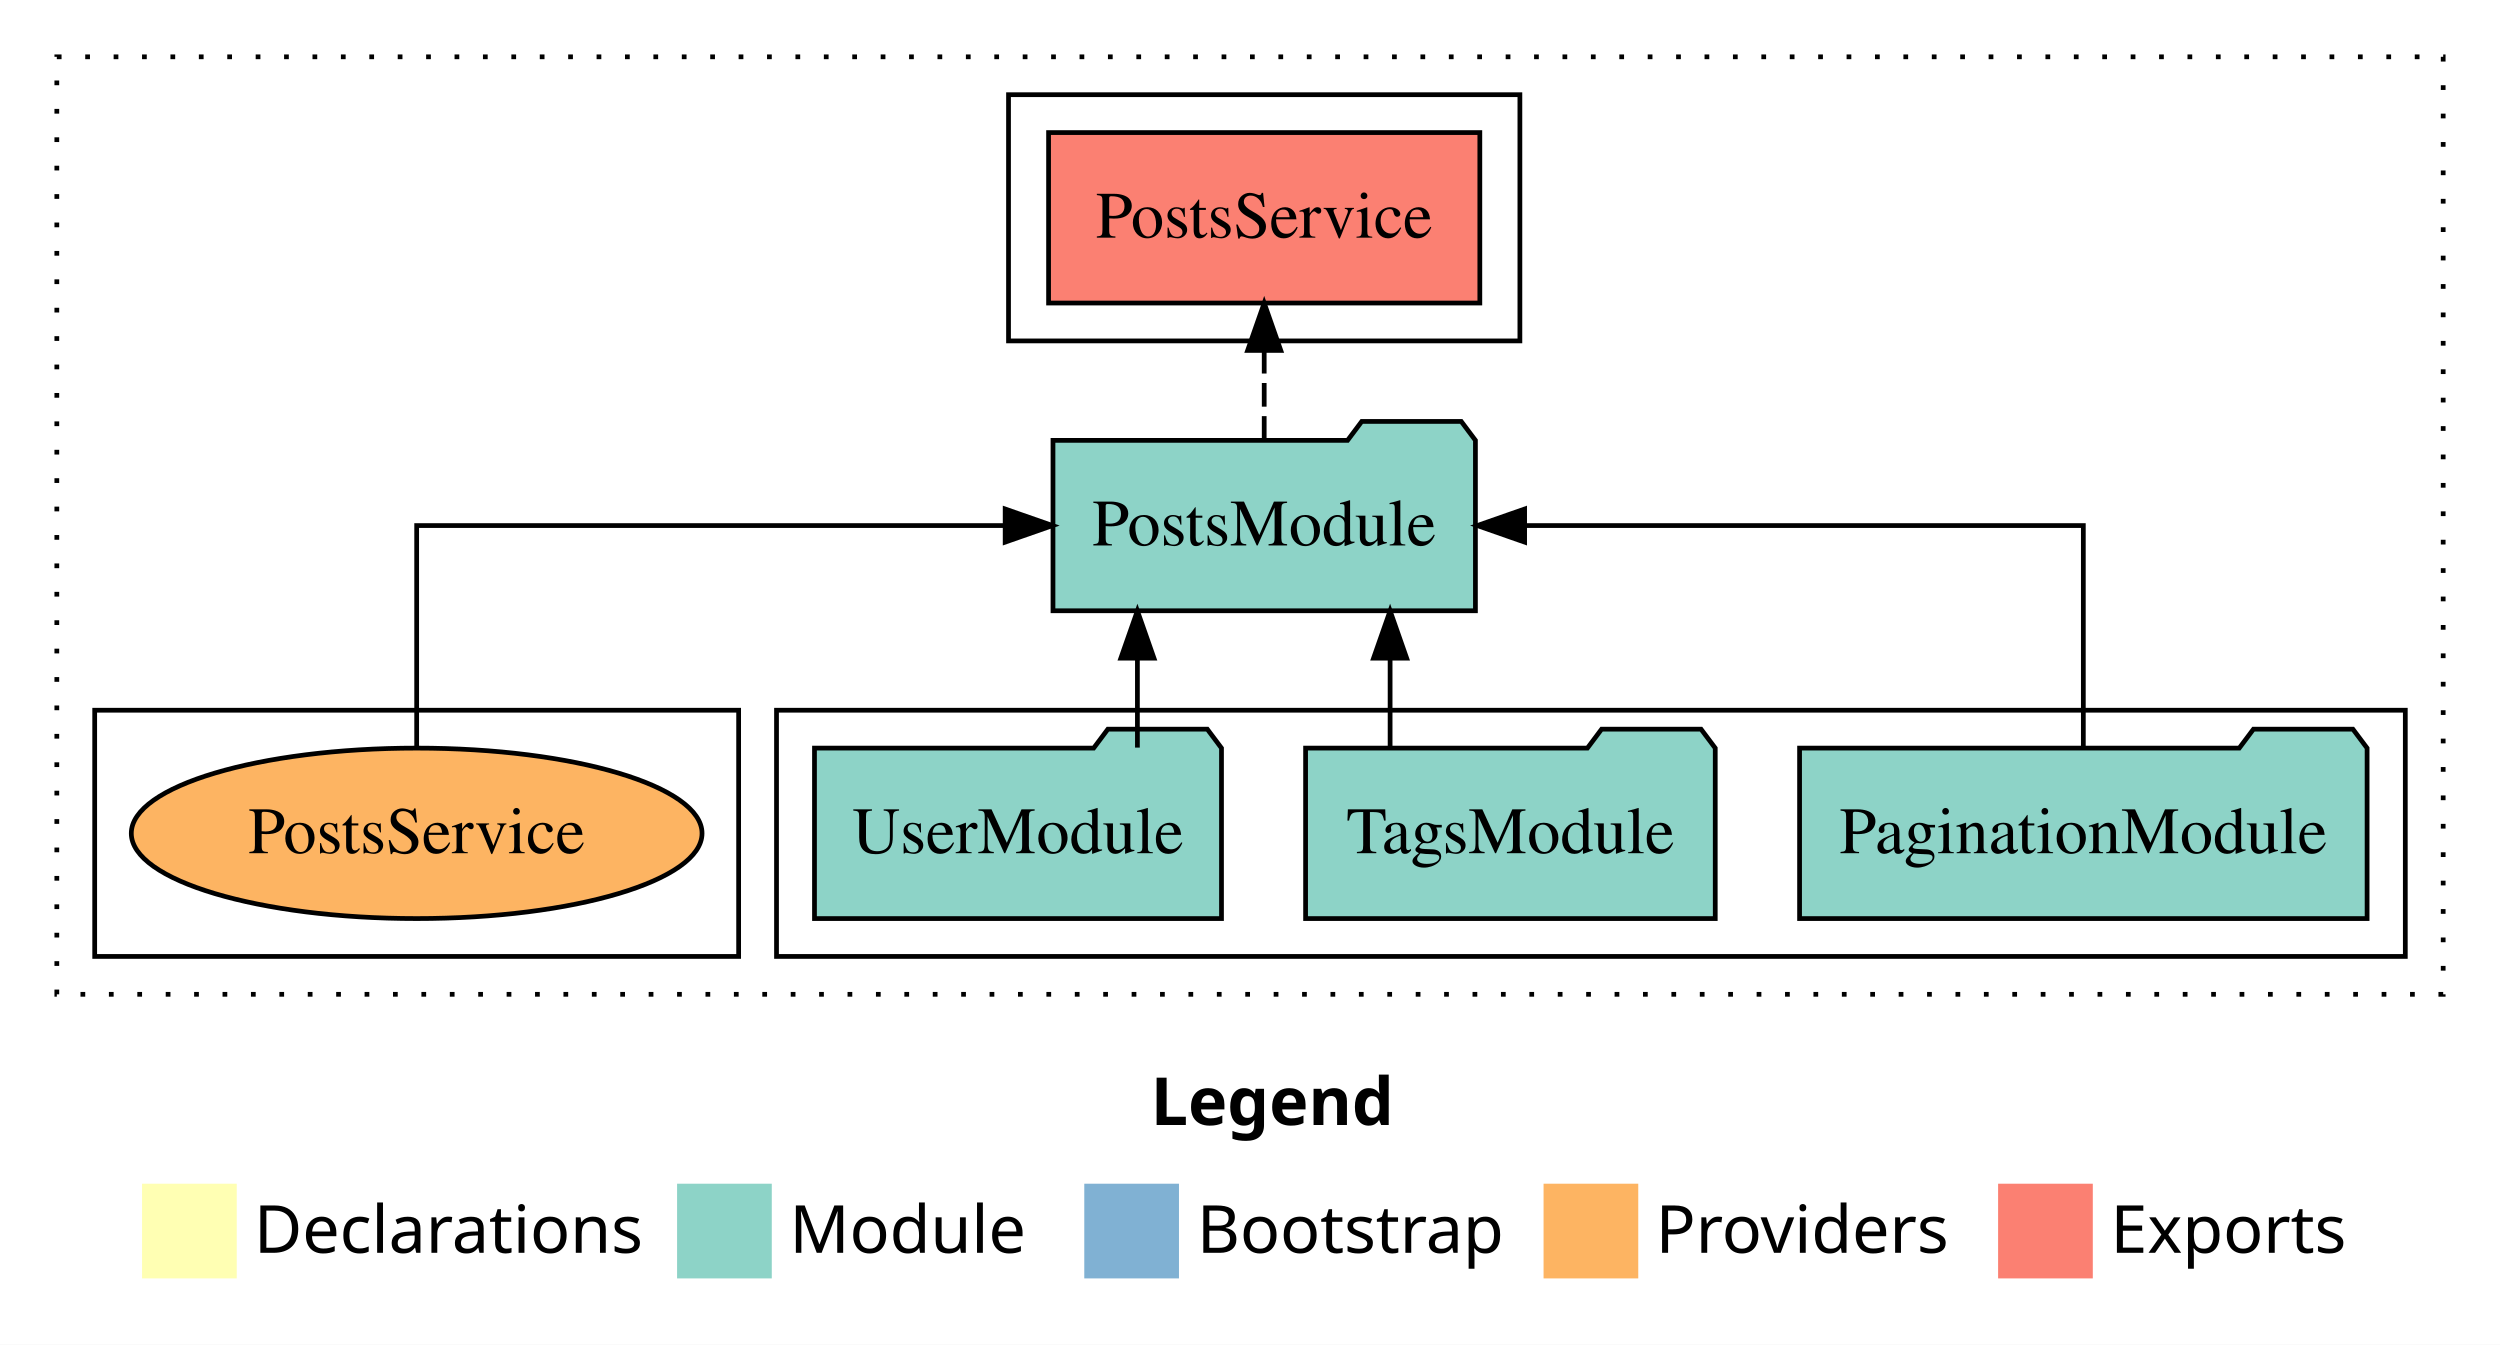
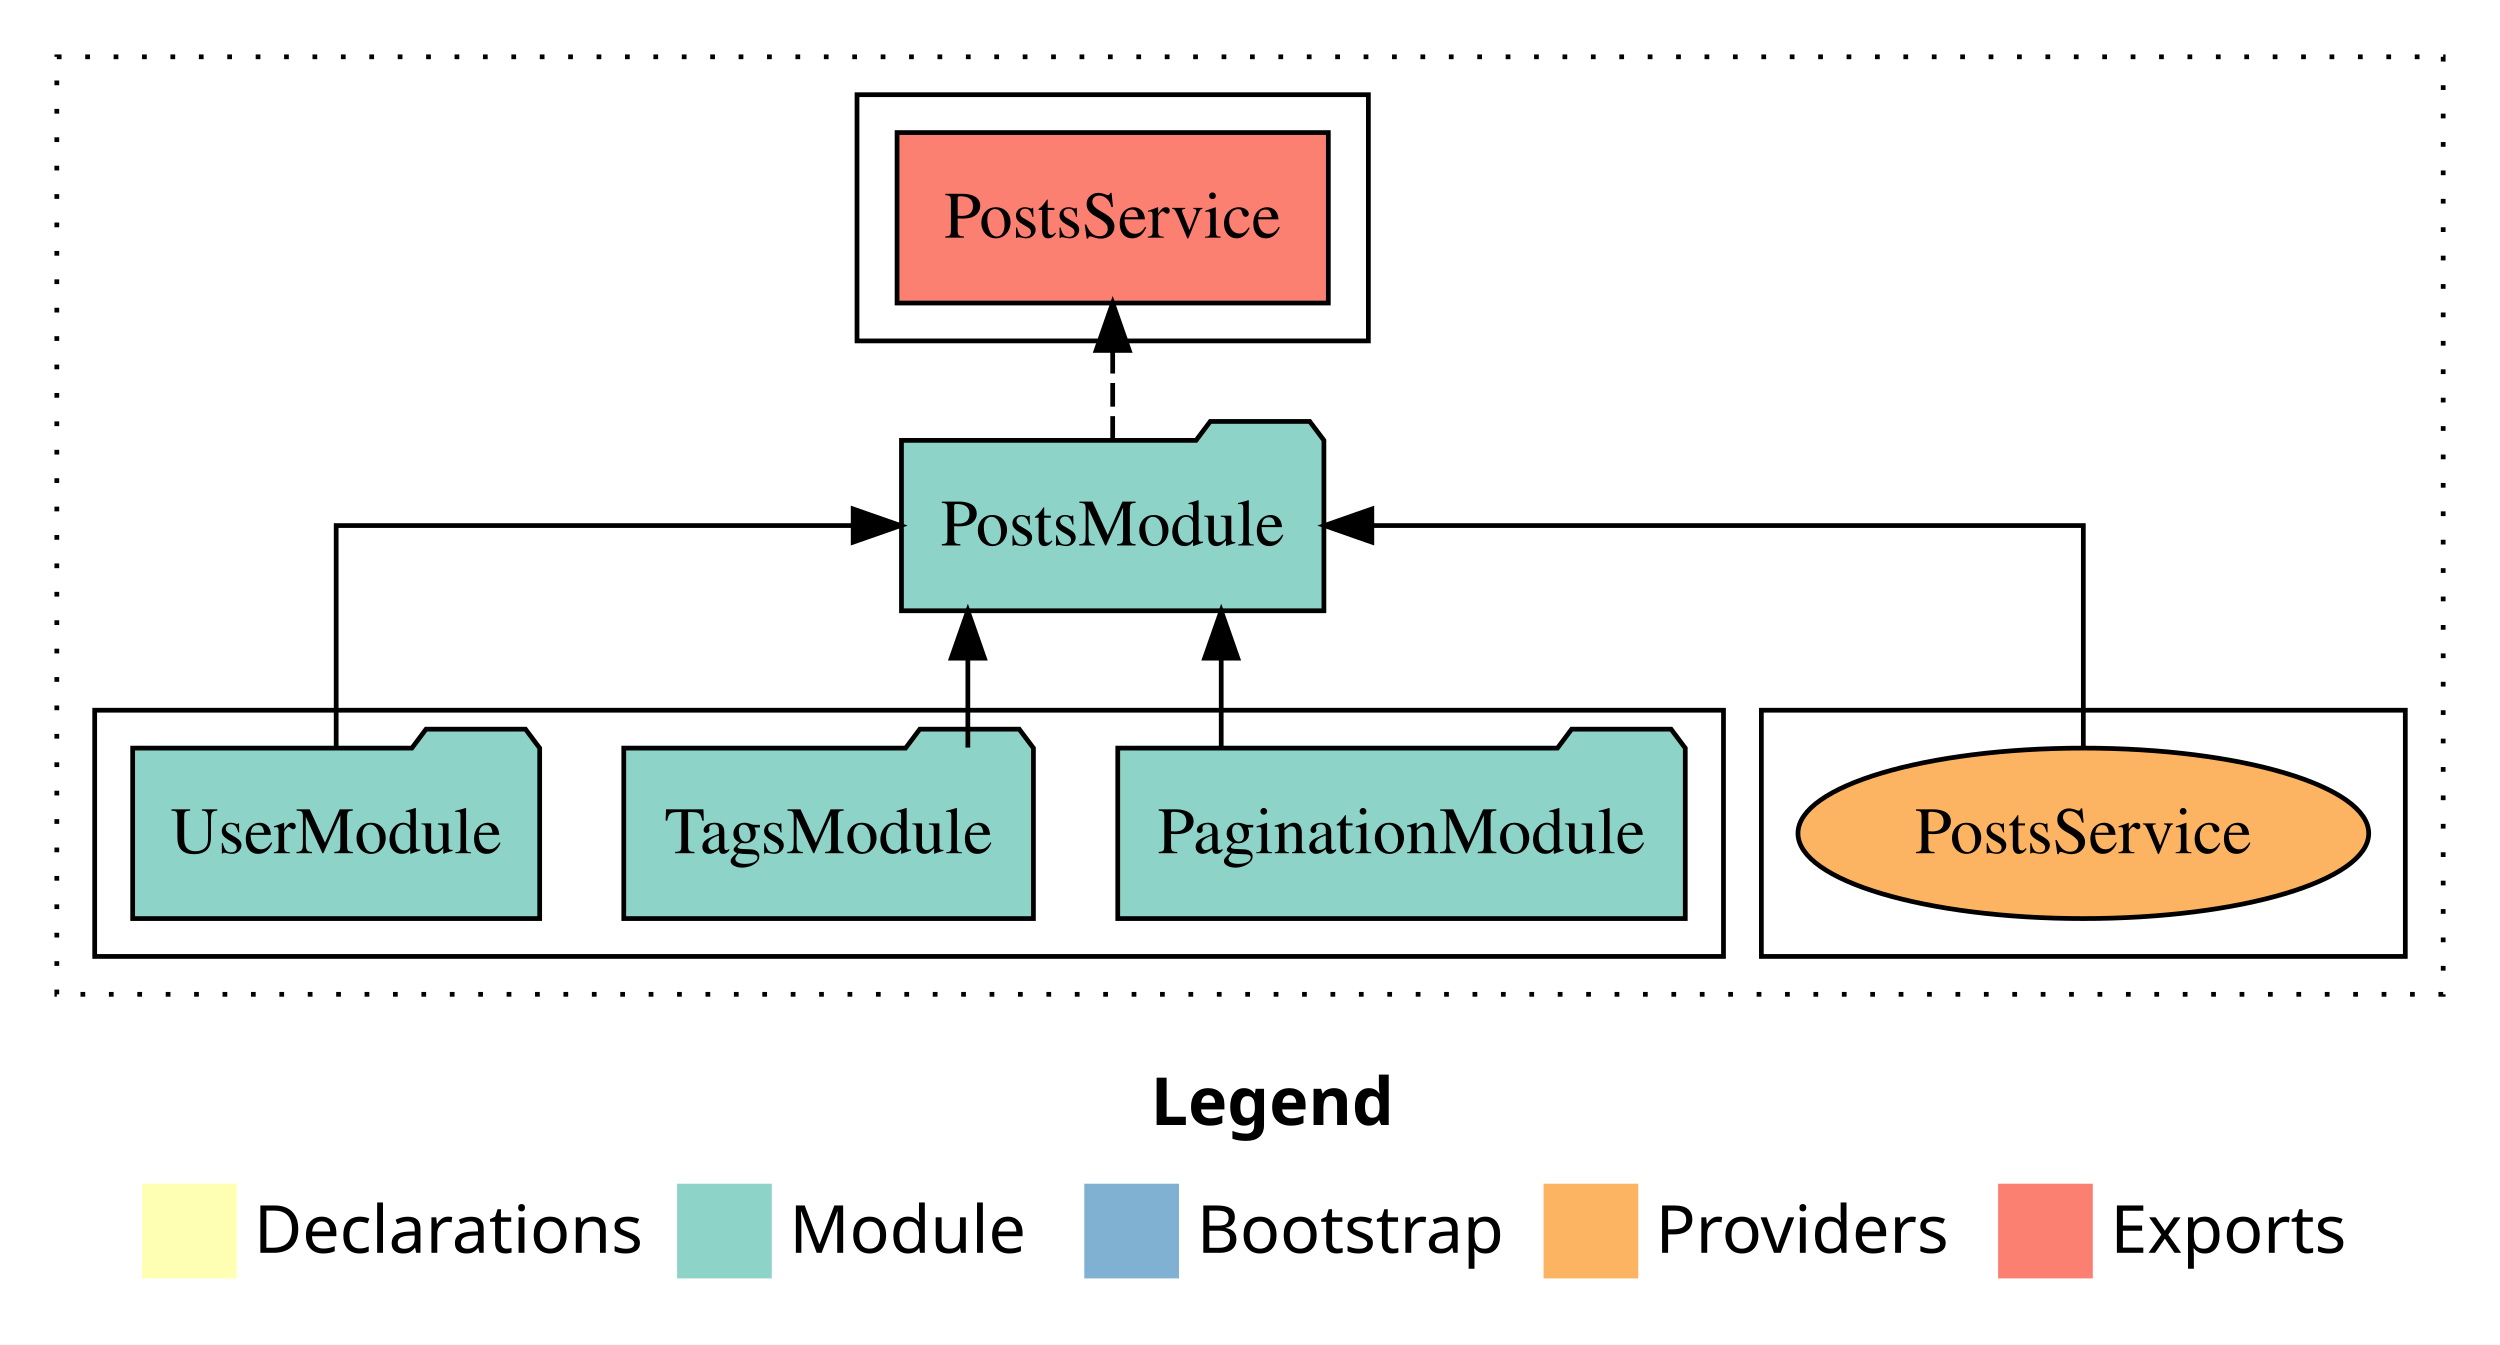
<svg xmlns="http://www.w3.org/2000/svg" width="528pt" height="284pt" viewBox="0.00 0.00 528.00 284.00">
  <g id="graph0" class="graph" transform="scale(1 1) rotate(0) translate(4 280)">
    <polygon fill="white" stroke="transparent" points="-4,4 -4,-280 524,-280 524,4 -4,4" />
    <text text-anchor="start" x="239.01" y="-42.4" font-family="Times-12" font-weight="bold" font-size="14.00">Legend</text>
    <polygon fill="#ffffb3" stroke="transparent" points="26,-10 26,-30 46,-30 46,-10 26,-10" />
    <text text-anchor="start" x="49.63" y="-15.4" font-family="Times-12" font-size="14.00">  Declarations</text>
    <polygon fill="#8dd3c7" stroke="transparent" points="139,-10 139,-30 159,-30 159,-10 139,-10" />
    <text text-anchor="start" x="162.73" y="-15.4" font-family="Times-12" font-size="14.00">  Module</text>
    <polygon fill="#80b1d3" stroke="transparent" points="225,-10 225,-30 245,-30 245,-10 225,-10" />
    <text text-anchor="start" x="248.78" y="-15.4" font-family="Times-12" font-size="14.00">  Bootstrap</text>
    <polygon fill="#fdb462" stroke="transparent" points="322,-10 322,-30 342,-30 342,-10 322,-10" />
    <text text-anchor="start" x="345.67" y="-15.4" font-family="Times-12" font-size="14.00">  Providers</text>
    <polygon fill="#fb8072" stroke="transparent" points="418,-10 418,-30 438,-30 438,-10 418,-10" />
    <text text-anchor="start" x="441.73" y="-15.4" font-family="Times-12" font-size="14.00">  Exports</text>
    <g id="clust1" class="cluster">
      <polygon fill="none" stroke="black" stroke-dasharray="1,5" points="8,-70 8,-268 512,-268 512,-70 8,-70" />
    </g>
-     <g id="clust3" class="cluster">
-       <polygon fill="none" stroke="black" points="160,-78 160,-130 504,-130 504,-78 160,-78" />
+     <g id="clust4" class="cluster">
+       <polygon fill="none" stroke="black" points="177,-208 177,-260 285,-260 285,-208 177,-208" />
    </g>
    <g id="clust6" class="cluster">
-       <polygon fill="none" stroke="black" points="16,-78 16,-130 152,-130 152,-78 16,-78" />
+       <polygon fill="none" stroke="black" points="368,-78 368,-130 504,-130 504,-78 368,-78" />
    </g>
-     <g id="clust4" class="cluster">
-       <polygon fill="none" stroke="black" points="209,-208 209,-260 317,-260 317,-208 209,-208" />
+     <g id="clust3" class="cluster">
+       <polygon fill="none" stroke="black" points="16,-78 16,-130 360,-130 360,-78 16,-78" />
    </g>
    <g id="node1" class="node">
-       <polygon fill="#8dd3c7" stroke="black" points="495.93,-122 492.93,-126 471.93,-126 468.93,-122 376.07,-122 376.07,-86 495.93,-86 495.93,-122" />
-       <text text-anchor="middle" x="436" y="-99.8" font-family="Times,serif" font-size="14.00">PaginationModule</text>
+       <polygon fill="#8dd3c7" stroke="black" points="351.93,-122 348.93,-126 327.93,-126 324.93,-122 232.07,-122 232.07,-86 351.93,-86 351.93,-122" />
+       <text text-anchor="middle" x="292" y="-99.8" font-family="Times,serif" font-size="14.00">PaginationModule</text>
    </g>
    <g id="node4" class="node">
-       <polygon fill="#8dd3c7" stroke="black" points="307.61,-187 304.61,-191 283.61,-191 280.61,-187 218.39,-187 218.39,-151 307.61,-151 307.61,-187" />
-       <text text-anchor="middle" x="263" y="-164.8" font-family="Times,serif" font-size="14.00">PostsModule</text>
+       <polygon fill="#8dd3c7" stroke="black" points="275.61,-187 272.61,-191 251.61,-191 248.61,-187 186.39,-187 186.39,-151 275.61,-151 275.61,-187" />
+       <text text-anchor="middle" x="231" y="-164.8" font-family="Times,serif" font-size="14.00">PostsModule</text>
    </g>
    <g id="edge1" class="edge">
-       <path fill="none" stroke="black" d="M436,-122.11C436,-141.34 436,-169 436,-169 436,-169 318,-169 318,-169" />
-       <polygon fill="black" stroke="black" points="318,-165.5 308,-169 318,-172.5 318,-165.5" />
+       <path fill="none" stroke="black" d="M253.92,-122.11C253.92,-122.11 253.92,-140.99 253.92,-140.99" />
+       <polygon fill="black" stroke="black" points="250.42,-140.99 253.92,-150.99 257.42,-140.99 250.42,-140.99" />
    </g>
    <g id="node2" class="node">
-       <polygon fill="#8dd3c7" stroke="black" points="358.26,-122 355.26,-126 334.26,-126 331.26,-122 271.74,-122 271.74,-86 358.26,-86 358.26,-122" />
-       <text text-anchor="middle" x="315" y="-99.8" font-family="Times,serif" font-size="14.00">TagsModule</text>
+       <polygon fill="#8dd3c7" stroke="black" points="214.26,-122 211.26,-126 190.26,-126 187.26,-122 127.74,-122 127.74,-86 214.26,-86 214.26,-122" />
+       <text text-anchor="middle" x="171" y="-99.8" font-family="Times,serif" font-size="14.00">TagsModule</text>
    </g>
    <g id="edge2" class="edge">
-       <path fill="none" stroke="black" d="M289.59,-122.11C289.59,-122.11 289.59,-140.99 289.59,-140.99" />
-       <polygon fill="black" stroke="black" points="286.09,-140.99 289.59,-150.99 293.09,-140.99 286.09,-140.99" />
+       <path fill="none" stroke="black" d="M200.41,-122.11C200.41,-122.11 200.41,-140.99 200.41,-140.99" />
+       <polygon fill="black" stroke="black" points="196.91,-140.99 200.41,-150.99 203.91,-140.99 196.91,-140.99" />
    </g>
    <g id="node3" class="node">
-       <polygon fill="#8dd3c7" stroke="black" points="253.98,-122 250.98,-126 229.98,-126 226.98,-122 168.02,-122 168.02,-86 253.98,-86 253.98,-122" />
-       <text text-anchor="middle" x="211" y="-99.8" font-family="Times,serif" font-size="14.00">UserModule</text>
+       <polygon fill="#8dd3c7" stroke="black" points="109.98,-122 106.98,-126 85.98,-126 82.98,-122 24.02,-122 24.02,-86 109.98,-86 109.98,-122" />
+       <text text-anchor="middle" x="67" y="-99.8" font-family="Times,serif" font-size="14.00">UserModule</text>
    </g>
    <g id="edge3" class="edge">
-       <path fill="none" stroke="black" d="M236.22,-122.11C236.22,-122.11 236.22,-140.99 236.22,-140.99" />
-       <polygon fill="black" stroke="black" points="232.72,-140.99 236.22,-150.99 239.72,-140.99 232.72,-140.99" />
+       <path fill="none" stroke="black" d="M67,-122.11C67,-141.34 67,-169 67,-169 67,-169 176.19,-169 176.19,-169" />
+       <polygon fill="black" stroke="black" points="176.19,-172.5 186.19,-169 176.19,-165.5 176.19,-172.5" />
    </g>
    <g id="node5" class="node">
-       <polygon fill="#fb8072" stroke="black" points="308.54,-252 217.46,-252 217.46,-216 308.54,-216 308.54,-252" />
-       <text text-anchor="middle" x="263" y="-229.8" font-family="Times,serif" font-size="14.00">PostsService </text>
+       <polygon fill="#fb8072" stroke="black" points="276.54,-252 185.46,-252 185.46,-216 276.54,-216 276.54,-252" />
+       <text text-anchor="middle" x="231" y="-229.8" font-family="Times,serif" font-size="14.00">PostsService </text>
    </g>
    <g id="edge4" class="edge">
-       <path fill="none" stroke="black" stroke-dasharray="5,2" d="M263,-187.11C263,-187.11 263,-205.99 263,-205.99" />
-       <polygon fill="black" stroke="black" points="259.5,-205.99 263,-215.99 266.5,-205.99 259.5,-205.99" />
+       <path fill="none" stroke="black" stroke-dasharray="5,2" d="M231,-187.11C231,-187.11 231,-205.99 231,-205.99" />
+       <polygon fill="black" stroke="black" points="227.5,-205.99 231,-215.99 234.5,-205.99 227.5,-205.99" />
    </g>
    <g id="node6" class="node">
-       <ellipse fill="#fdb462" stroke="black" cx="84" cy="-104" rx="60.27" ry="18" />
-       <text text-anchor="middle" x="84" y="-99.8" font-family="Times,serif" font-size="14.00">PostsService</text>
+       <ellipse fill="#fdb462" stroke="black" cx="436" cy="-104" rx="60.27" ry="18" />
+       <text text-anchor="middle" x="436" y="-99.8" font-family="Times,serif" font-size="14.00">PostsService</text>
    </g>
    <g id="edge5" class="edge">
-       <path fill="none" stroke="black" d="M84,-122.11C84,-141.34 84,-169 84,-169 84,-169 208.29,-169 208.29,-169" />
-       <polygon fill="black" stroke="black" points="208.29,-172.5 218.29,-169 208.29,-165.5 208.29,-172.5" />
+       <path fill="none" stroke="black" d="M436,-122.11C436,-141.34 436,-169 436,-169 436,-169 285.73,-169 285.73,-169" />
+       <polygon fill="black" stroke="black" points="285.73,-165.5 275.73,-169 285.73,-172.5 285.73,-165.5" />
    </g>
  </g>
</svg>
